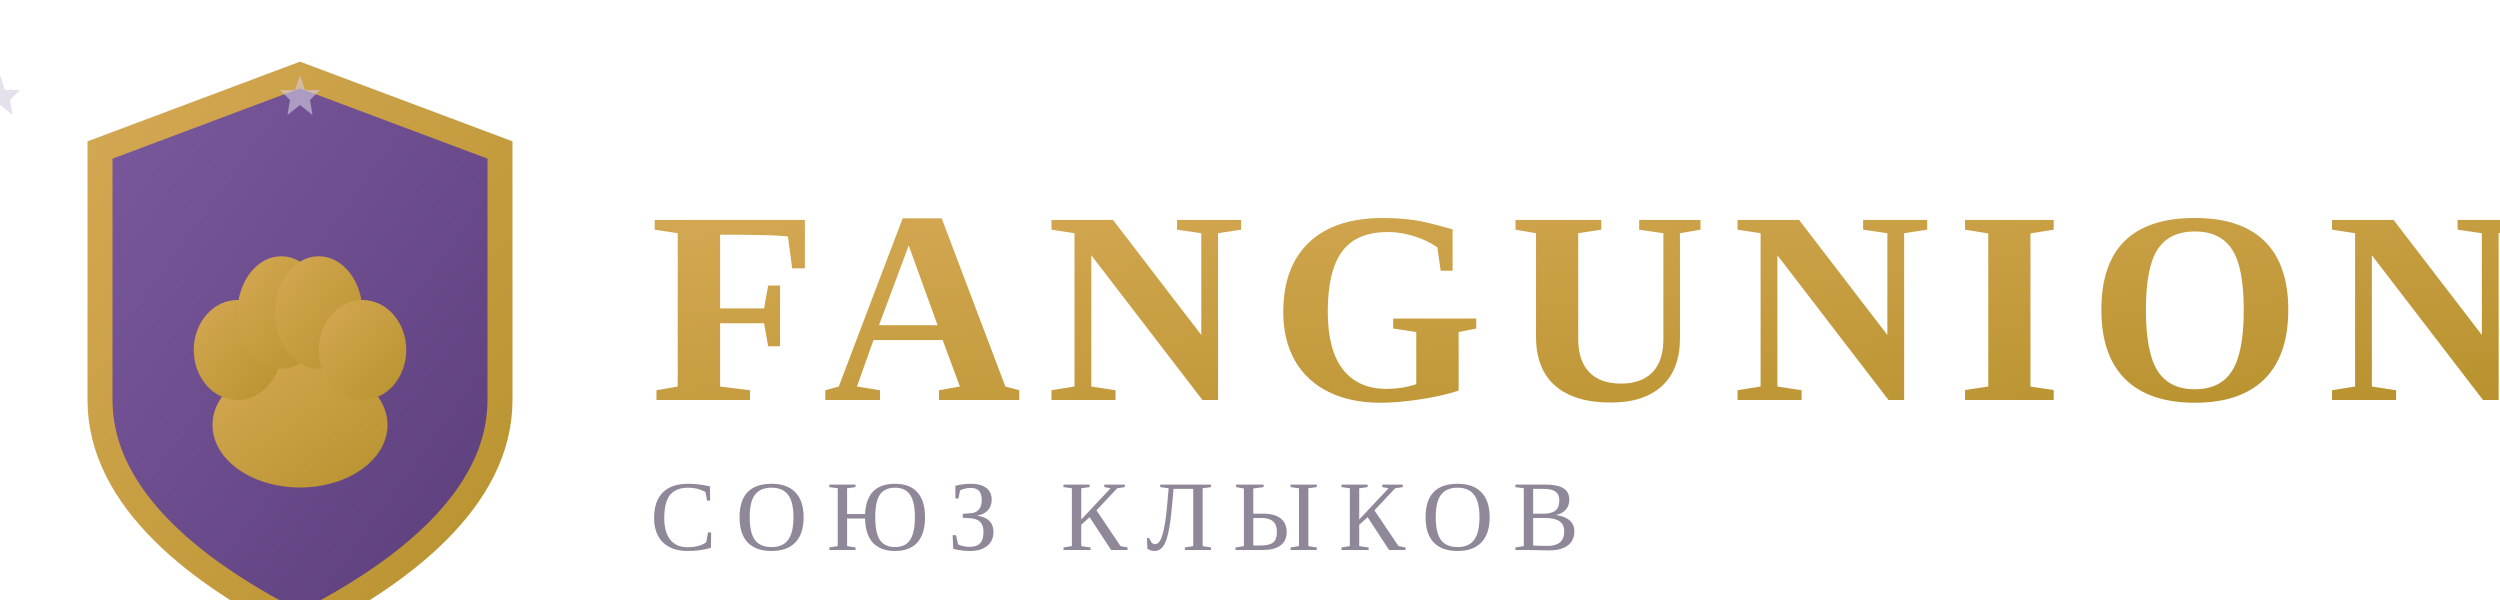
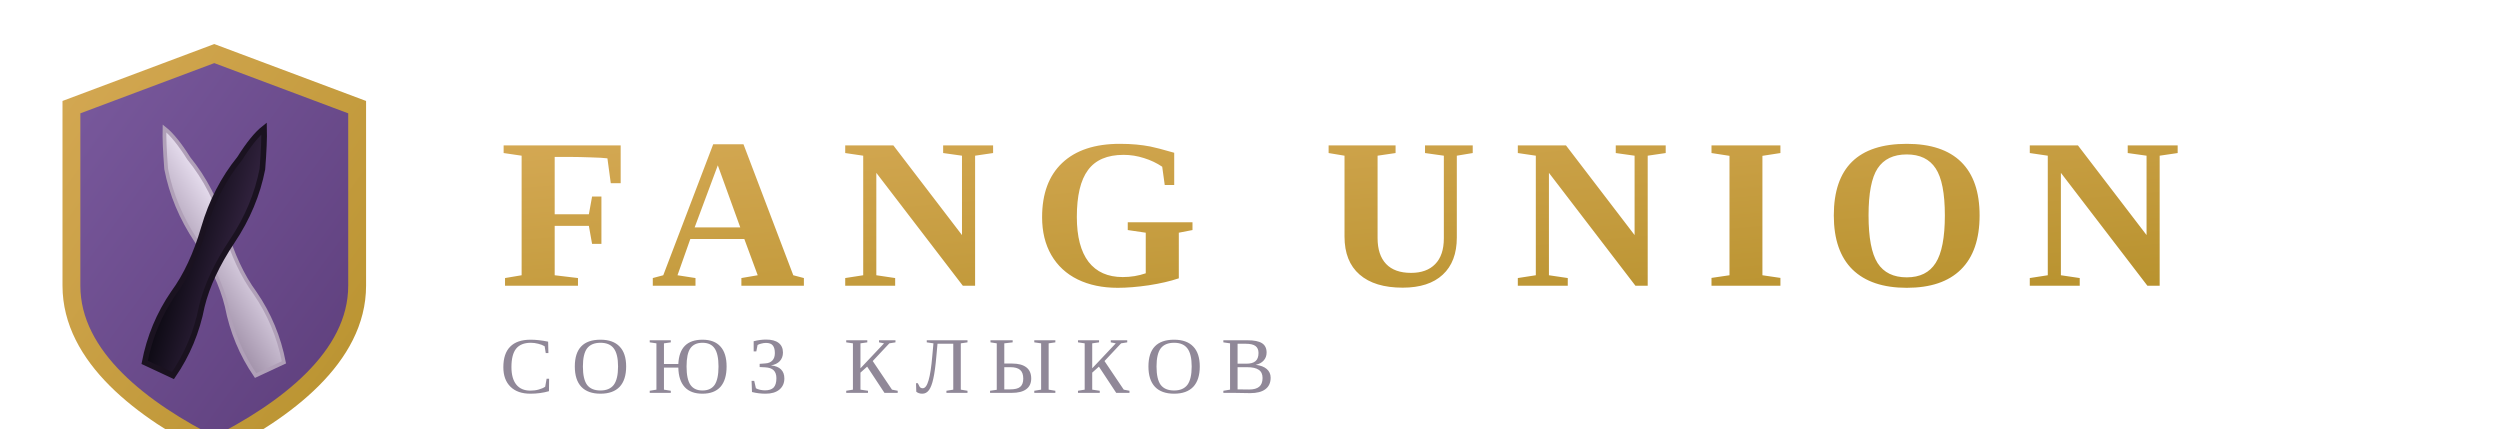
- <svg xmlns="http://www.w3.org/2000/svg" viewBox="0 0 200 48">
+ <svg xmlns="http://www.w3.org/2000/svg" viewBox="0 0 280 48">
  <defs>
    <linearGradient id="logoViolet" x1="0%" y1="0%" x2="100%" y2="100%">
      <stop offset="0%" style="stop-color:#7a5a9e" />
      <stop offset="100%" style="stop-color:#5c3d7a" />
    </linearGradient>
    <linearGradient id="logoGold" x1="0%" y1="0%" x2="100%" y2="100%">
      <stop offset="0%" style="stop-color:#d4a853" />
      <stop offset="100%" style="stop-color:#b8922e" />
    </linearGradient>
+     <linearGradient id="lFG" x1="0%" y1="100%" x2="100%" y2="0%">
+       <stop offset="0%" style="stop-color:#a090a8" />
+       <stop offset="100%" style="stop-color:#f0e8f8" />
+     </linearGradient>
+     <linearGradient id="lCG" x1="0%" y1="100%" x2="100%" y2="0%">
+       <stop offset="0%" style="stop-color:#0a0810" />
+       <stop offset="100%" style="stop-color:#3a2848" />
+     </linearGradient>
  </defs>
  <g transform="translate(4, 4)">
    <path d="M20 2 L36 8 L36 28 C36 36 28 42 20 46 C12 42 4 36 4 28 L4 8 Z" fill="url(#logoViolet)" stroke="url(#logoGold)" stroke-width="2" />
-     <g transform="translate(20, 24)">
-       <ellipse cx="0" cy="6" rx="7" ry="5" fill="url(#logoGold)" />
-       <ellipse cx="-5" cy="0" rx="3.5" ry="4" fill="url(#logoGold)" />
-       <ellipse cx="-1.5" cy="-3" rx="3.5" ry="4.5" fill="url(#logoGold)" />
-       <ellipse cx="1.5" cy="-3" rx="3.5" ry="4.5" fill="url(#logoGold)" />
-       <ellipse cx="5" cy="0" rx="3.5" ry="4" fill="url(#logoGold)" />
-     </g>
-     <g fill="#d4cde0" opacity="0.6">
-       <polygon points="20,10 21,13 24,13 22,15 22.5,18 20,16 17.5,18 18,15 16,13 19,13" transform="translate(-12, -2) scale(0.4)" />
-       <polygon points="20,10 21,13 24,13 22,15 22.5,18 20,16 17.5,18 18,15 16,13 19,13" transform="translate(12, -2) scale(0.4)" />
+     <g transform="translate(20, 24) scale(0.35)">
+       <g transform="rotate(-25)">
+         <path d="M-5 42 Q-7 30 -4 18 Q-2 8 -4 -5 Q-6 -18 -3 -30 Q0 -38 2 -42 Q4 -38 5 -30 Q8 -18 6 -5 Q4 8 6 18 Q8 30 5 42 Z" fill="url(#lFG)" stroke="#b0a0b8" stroke-width="1.2" />
+       </g>
+       <g transform="rotate(25)">
+         <path d="M5 42 Q7 30 4 18 Q2 8 4 -5 Q6 -18 3 -30 Q0 -38 -2 -42 Q-4 -38 -5 -30 Q-8 -18 -6 -5 Q-4 8 -6 18 Q-8 30 -5 42 Z" fill="url(#lCG)" stroke="#1a1220" stroke-width="1.8" />
+       </g>
    </g>
  </g>
-   <text x="52" y="32" font-family="Georgia, 'Times New Roman', serif" font-size="22" font-weight="bold" fill="url(#logoGold)" letter-spacing="2">FANGUNION</text>
-   <text x="52" y="44" font-family="Georgia, 'Times New Roman', serif" font-size="8" fill="#908898" letter-spacing="1.5">СОЮЗ КЛЫКОВ</text>
+   <text x="56" y="32" font-family="Georgia, 'Times New Roman', serif" font-size="24" font-weight="bold" fill="url(#logoGold)" letter-spacing="4">FANG UNION</text>
+   <text x="56" y="44" font-family="Georgia, 'Times New Roman', serif" font-size="9" fill="#908898" letter-spacing="2">СОЮЗ КЛЫКОВ</text>
</svg>
